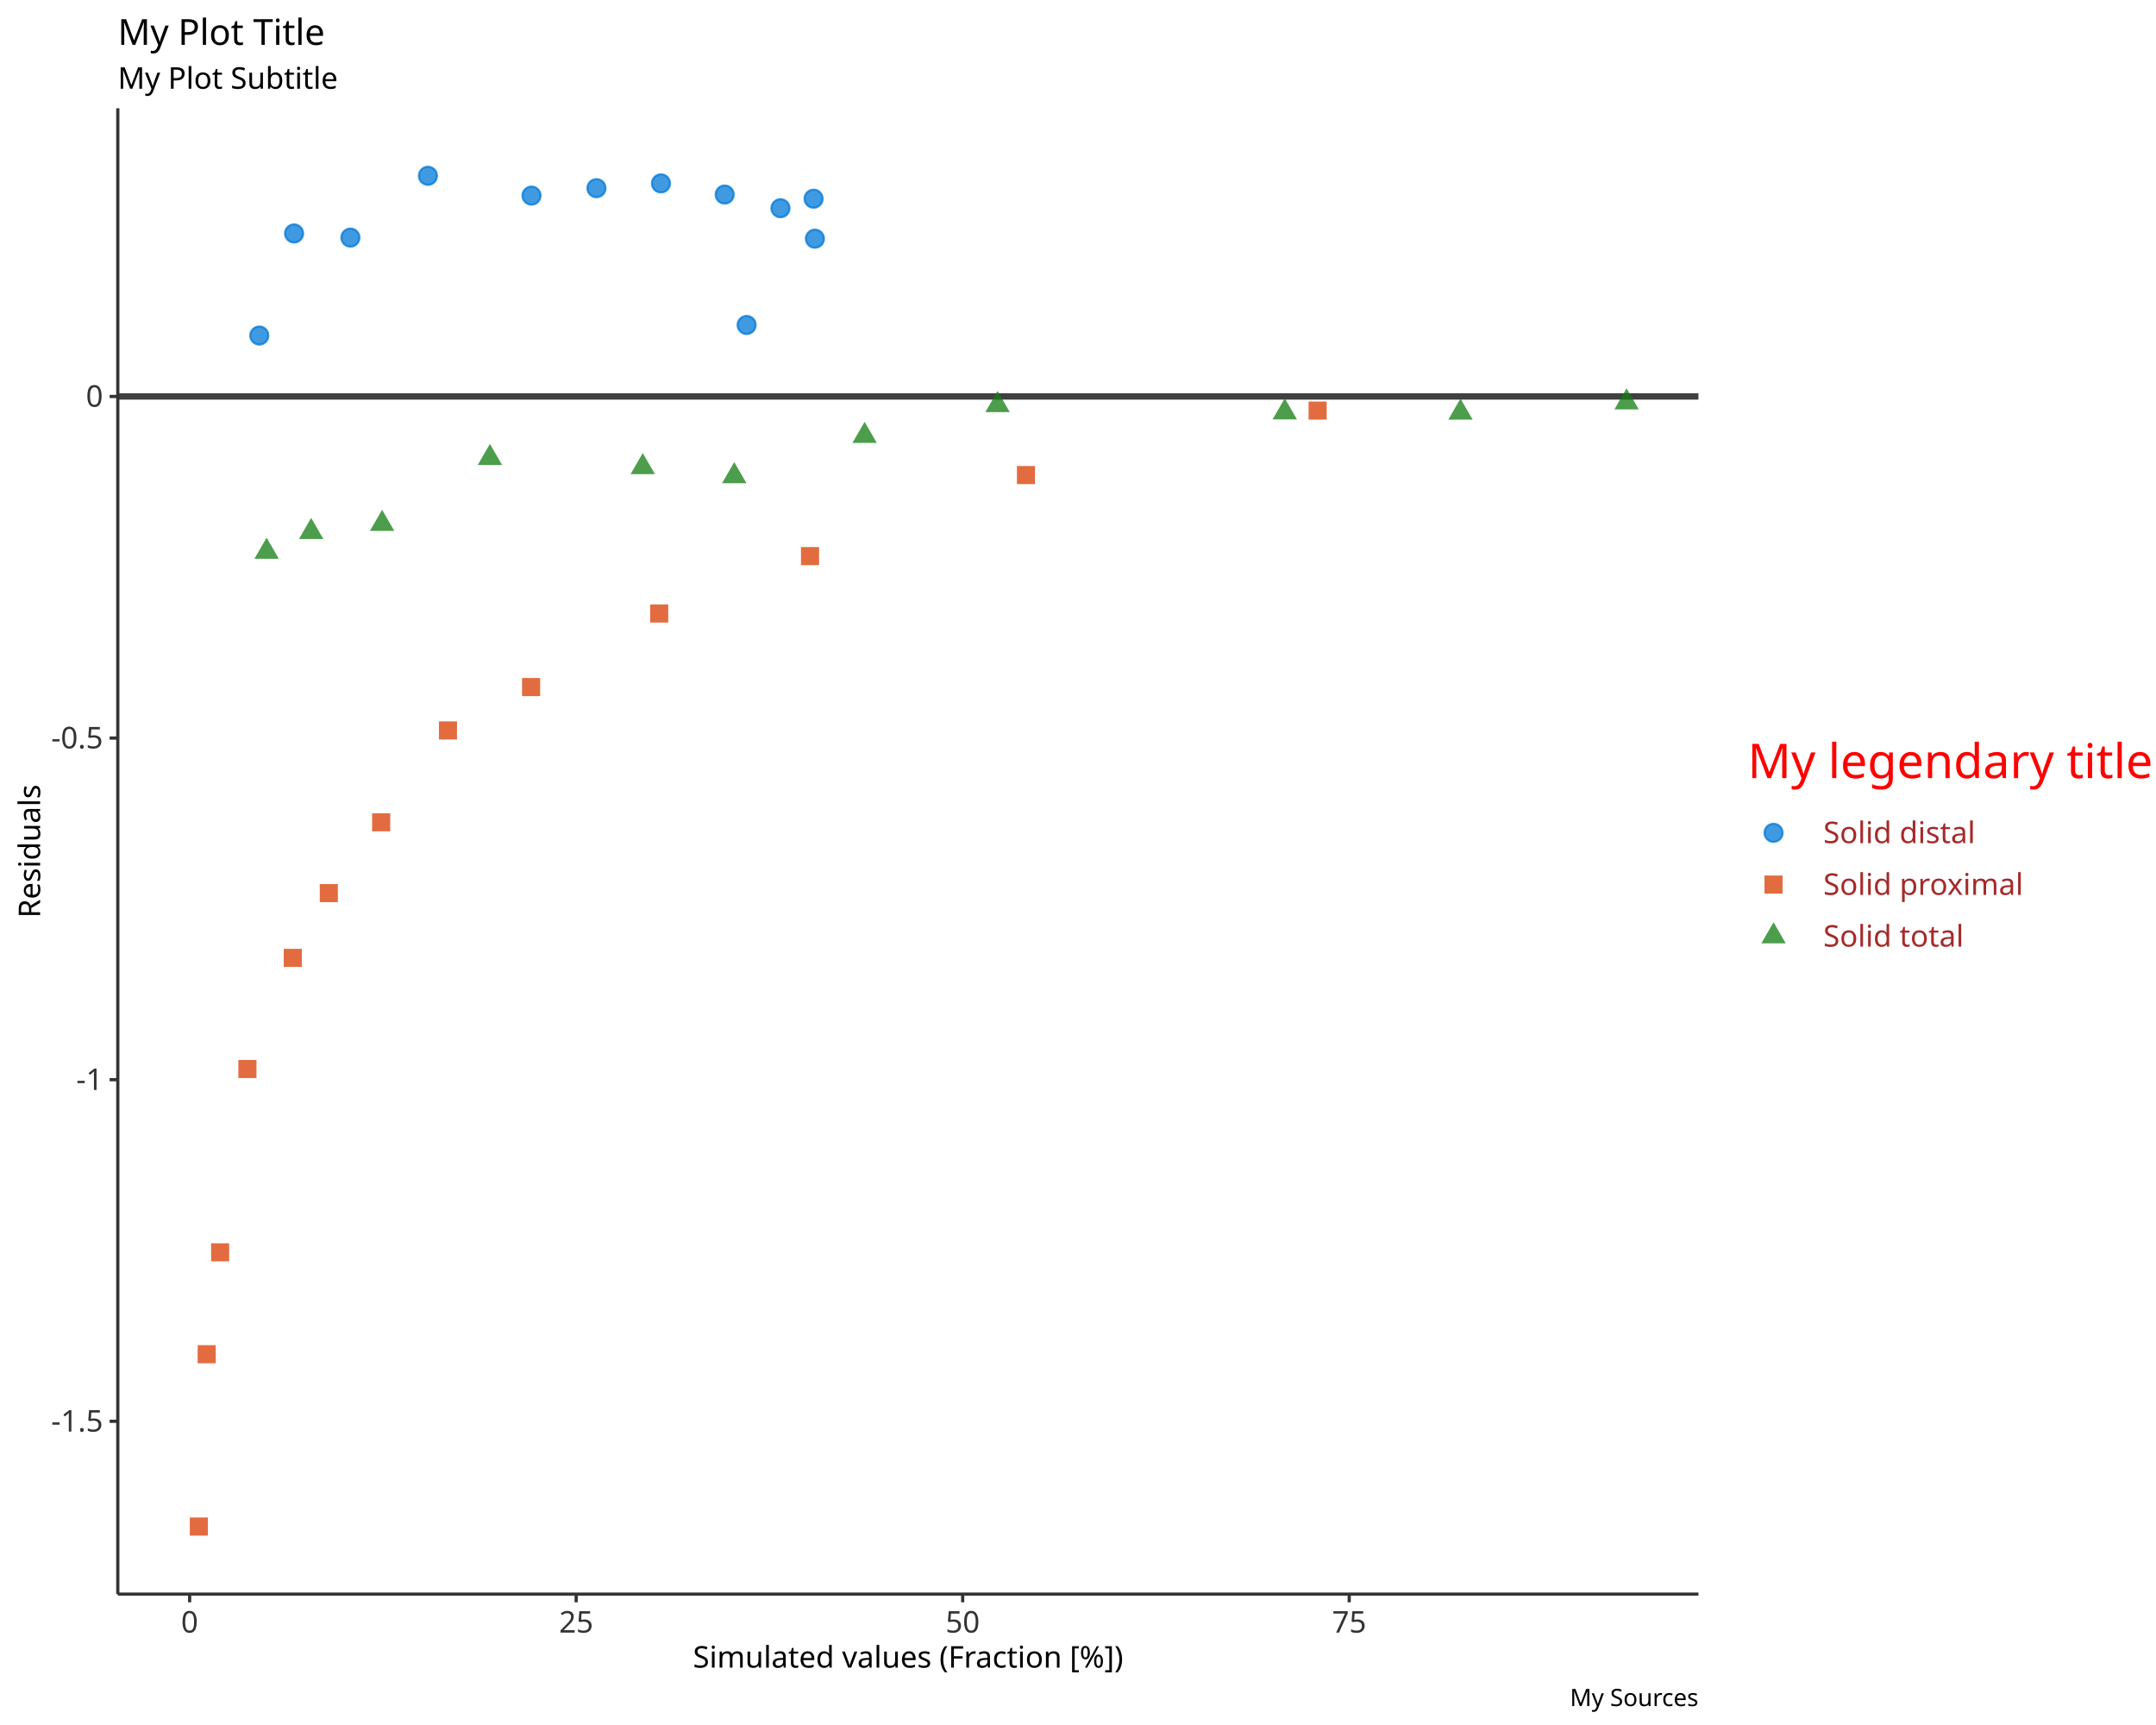
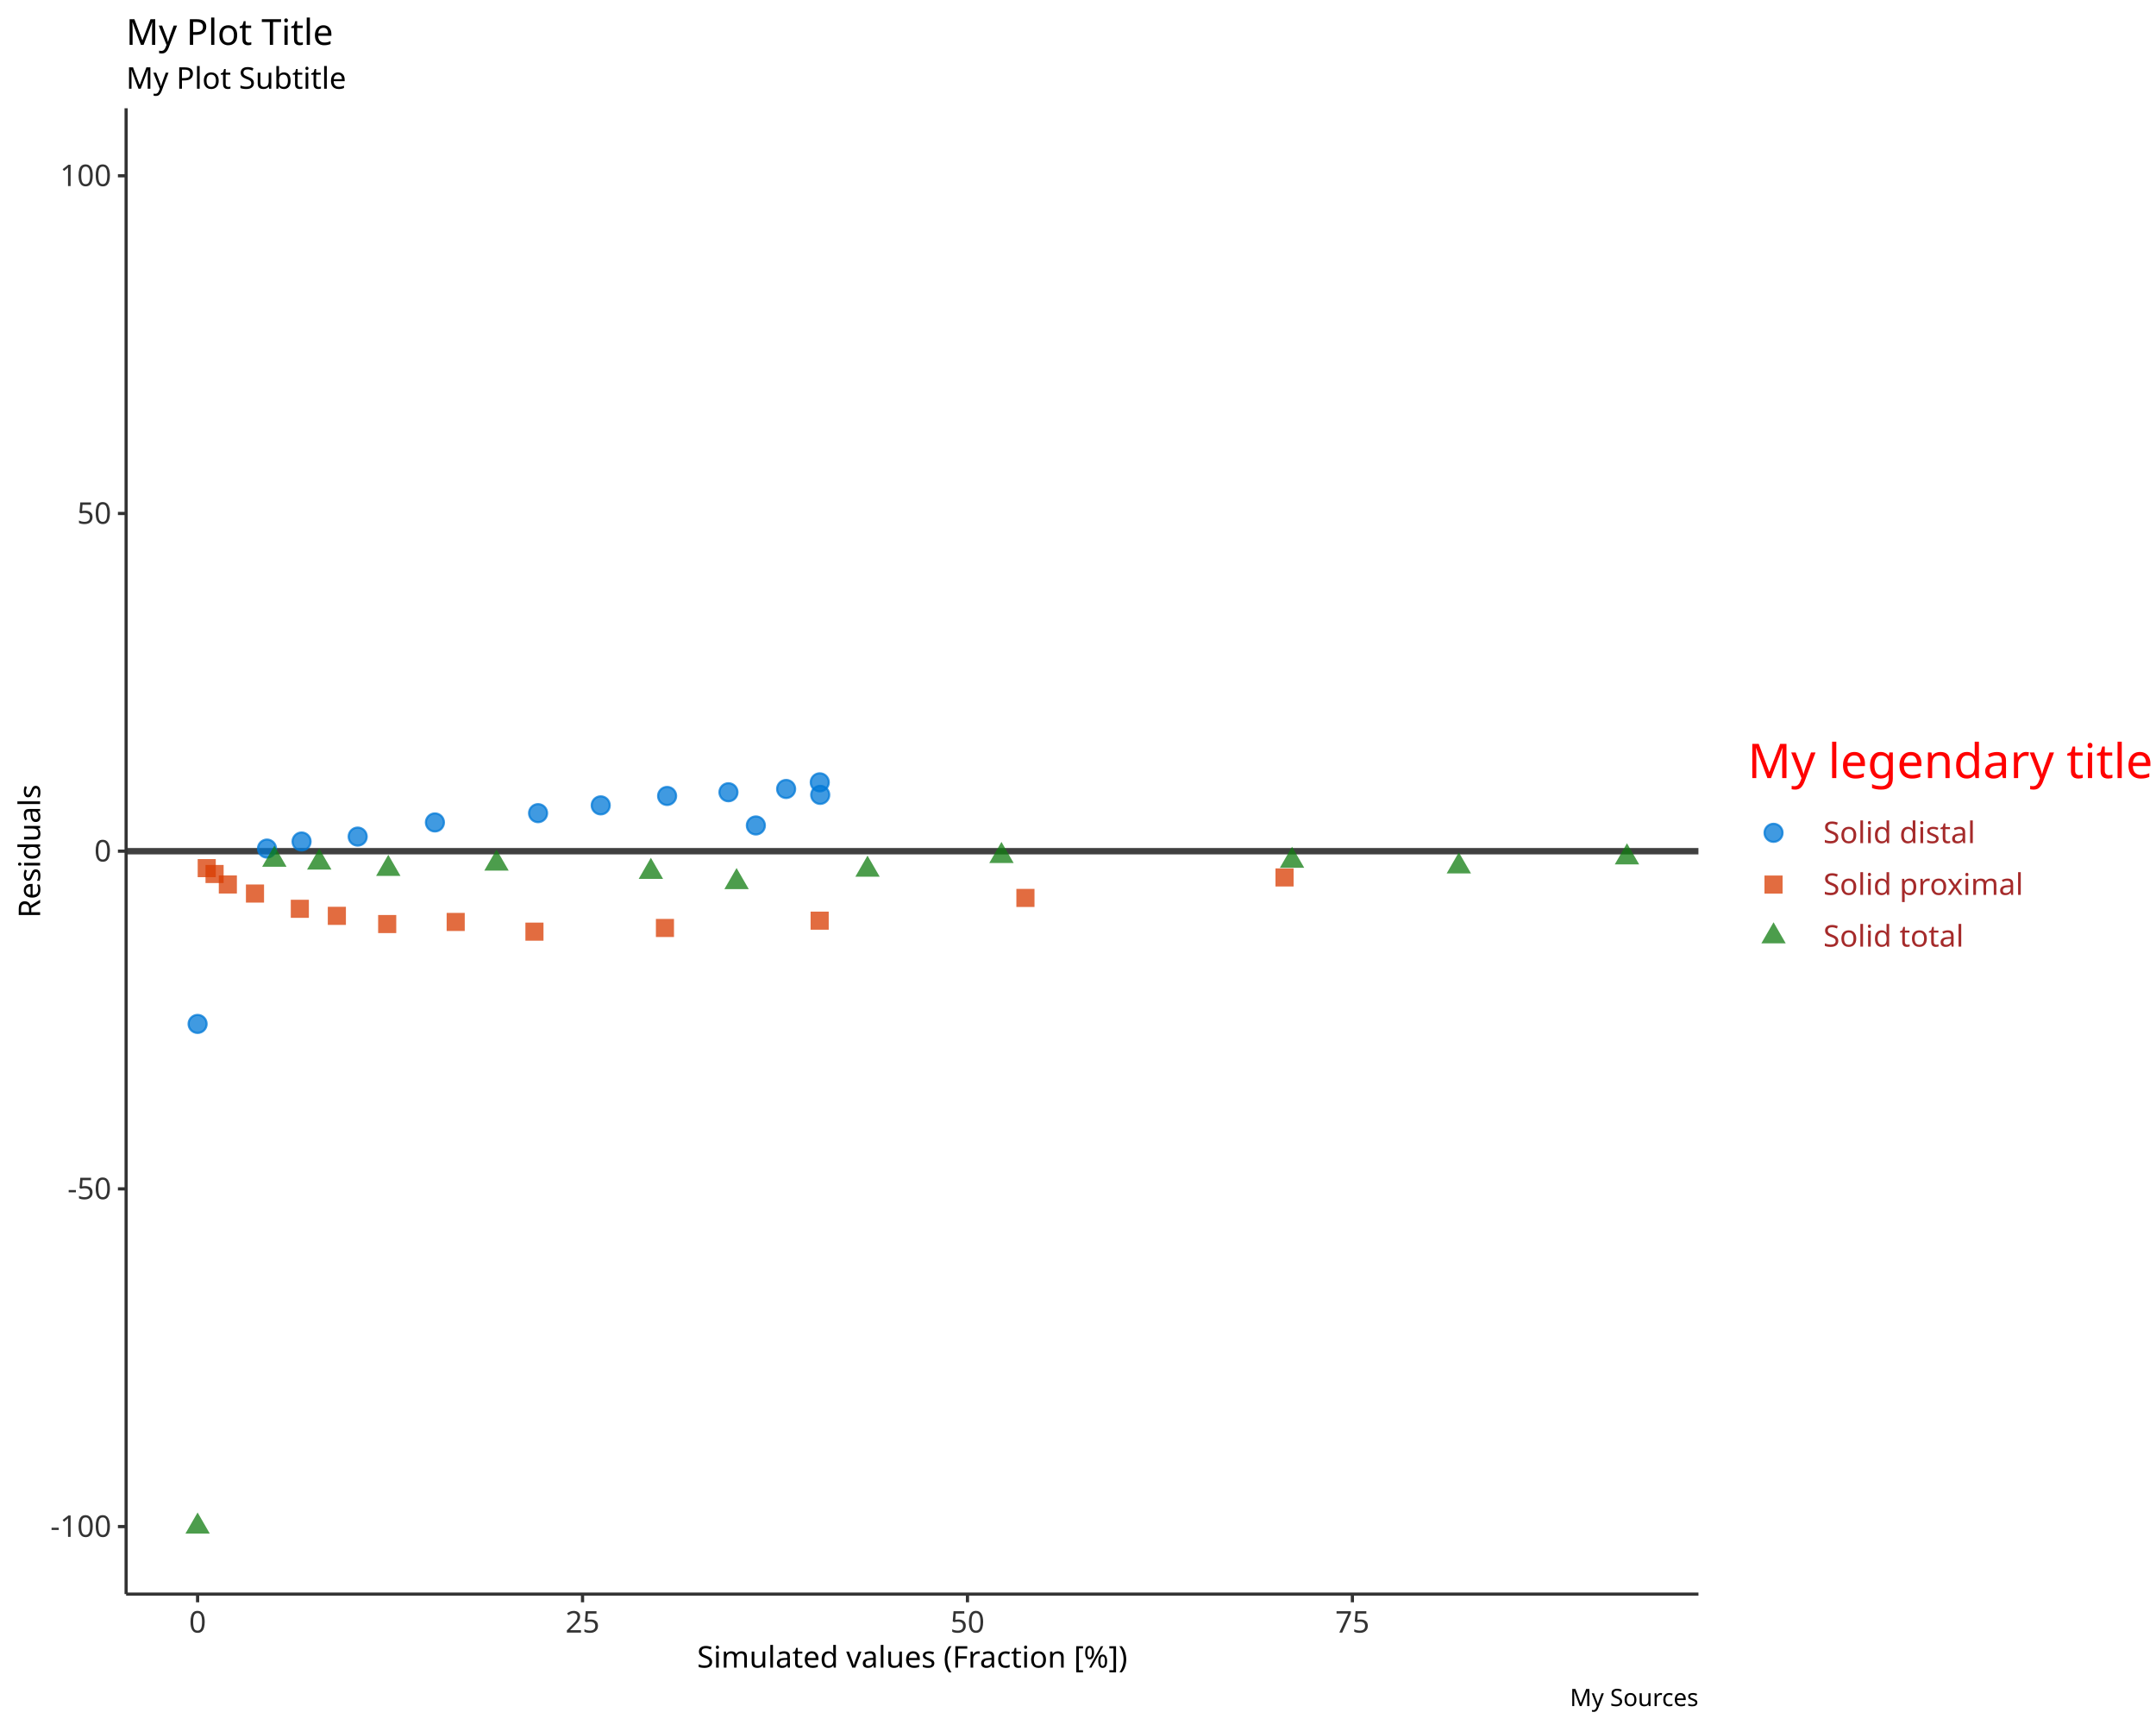
<svg xmlns="http://www.w3.org/2000/svg" class="svglite" data-engine-version="2.0" width="720.00pt" height="576.00pt" viewBox="0 0 720.00 576.00">
  <defs>
    <style type="text/css">
    .svglite line, .svglite polyline, .svglite polygon, .svglite path, .svglite rect, .svglite circle {
      fill: none;
      stroke: #000000;
      stroke-linecap: round;
      stroke-linejoin: round;
      stroke-miterlimit: 10.00;
    }
  </style>
  </defs>
  <rect width="100%" height="100%" style="stroke: none; fill: #FFFFFF;" />
  <defs>
    <clipPath id="cpMC4wMHw3MjAuMDB8MC4wMHw1NzYuMDA=">
      <rect x="0.00" y="0.00" width="720.00" height="576.00" />
    </clipPath>
  </defs>
  <g clip-path="url(#cpMC4wMHw3MjAuMDB8MC4wMHw1NzYuMDA=)">
    <rect x="0.00" y="0.00" width="720.00" height="576.00" style="stroke-width: 1.07; stroke: none; fill: #FFFFFF;" />
  </g>
  <defs>
-     <clipPath id="cpMzkuMzR8NTY3LjIwfDM2LjE1fDUzMi4yOQ==">
-       <rect x="39.34" y="36.15" width="527.86" height="496.14" />
+     <clipPath id="cpNDIuMTJ8NTY3LjIwfDM2LjE1fDUzMi4yOQ==">
+       <rect x="42.12" y="36.15" width="525.07" height="496.14" />
    </clipPath>
  </defs>
-   <g clip-path="url(#cpMzkuMzR8NTY3LjIwfDM2LjE1fDUzMi4yOQ==)">
-     <rect x="39.34" y="36.15" width="527.86" height="496.14" style="stroke-width: 1.07; stroke: none; fill: #FFFFFF;" />
+   <g clip-path="url(#cpNDIuMTJ8NTY3LjIwfDM2LjE1fDUzMi4yOQ==)">
+     <rect x="42.12" y="36.15" width="525.07" height="496.14" style="stroke-width: 1.07; stroke: none; fill: #FFFFFF;" />
  </g>
  <g clip-path="url(#cpMC4wMHw3MjAuMDB8MC4wMHw1NzYuMDA=)">
</g>
-   <g clip-path="url(#cpMzkuMzR8NTY3LjIwfDM2LjE1fDUzMi4yOQ==)">
+   <g clip-path="url(#cpNDIuMTJ8NTY3LjIwfDM2LjE1fDUzMi4yOQ==)">
</g>
  <g clip-path="url(#cpMC4wMHw3MjAuMDB8MC4wMHw1NzYuMDA=)">
</g>
-   <g clip-path="url(#cpMzkuMzR8NTY3LjIwfDM2LjE1fDUzMi4yOQ==)">
+   <g clip-path="url(#cpNDIuMTJ8NTY3LjIwfDM2LjE1fDUzMi4yOQ==)">
</g>
  <g clip-path="url(#cpMC4wMHw3MjAuMDB8MC4wMHw1NzYuMDA=)">
</g>
-   <g clip-path="url(#cpMzkuMzR8NTY3LjIwfDM2LjE1fDUzMi4yOQ==)">
+   <g clip-path="url(#cpNDIuMTJ8NTY3LjIwfDM2LjE1fDUzMi4yOQ==)">
</g>
  <g clip-path="url(#cpMC4wMHw3MjAuMDB8MC4wMHw1NzYuMDA=)">
</g>
-   <g clip-path="url(#cpMzkuMzR8NTY3LjIwfDM2LjE1fDUzMi4yOQ==)">
+   <g clip-path="url(#cpNDIuMTJ8NTY3LjIwfDM2LjE1fDUzMi4yOQ==)">
</g>
  <g clip-path="url(#cpMC4wMHw3MjAuMDB8MC4wMHw1NzYuMDA=)">
</g>
-   <g clip-path="url(#cpMzkuMzR8NTY3LjIwfDM2LjE1fDUzMi4yOQ==)">
+   <g clip-path="url(#cpNDIuMTJ8NTY3LjIwfDM2LjE1fDUzMi4yOQ==)">
</g>
  <g clip-path="url(#cpMC4wMHw3MjAuMDB8MC4wMHw1NzYuMDA=)">
</g>
-   <g clip-path="url(#cpMzkuMzR8NTY3LjIwfDM2LjE1fDUzMi4yOQ==)">
+   <g clip-path="url(#cpNDIuMTJ8NTY3LjIwfDM2LjE1fDUzMi4yOQ==)">
</g>
  <g clip-path="url(#cpMC4wMHw3MjAuMDB8MC4wMHw1NzYuMDA=)">
</g>
-   <g clip-path="url(#cpMzkuMzR8NTY3LjIwfDM2LjE1fDUzMi4yOQ==)">
+   <g clip-path="url(#cpNDIuMTJ8NTY3LjIwfDM2LjE1fDUzMi4yOQ==)">
</g>
  <g clip-path="url(#cpMC4wMHw3MjAuMDB8MC4wMHw1NzYuMDA=)">
</g>
-   <g clip-path="url(#cpMzkuMzR8NTY3LjIwfDM2LjE1fDUzMi4yOQ==)">
+   <g clip-path="url(#cpNDIuMTJ8NTY3LjIwfDM2LjE1fDUzMi4yOQ==)">
</g>
  <g clip-path="url(#cpMC4wMHw3MjAuMDB8MC4wMHw1NzYuMDA=)">
</g>
-   <g clip-path="url(#cpMzkuMzR8NTY3LjIwfDM2LjE1fDUzMi4yOQ==)">
+   <g clip-path="url(#cpNDIuMTJ8NTY3LjIwfDM2LjE1fDUzMi4yOQ==)">
</g>
  <g clip-path="url(#cpMC4wMHw3MjAuMDB8MC4wMHw1NzYuMDA=)">
</g>
-   <g clip-path="url(#cpMzkuMzR8NTY3LjIwfDM2LjE1fDUzMi4yOQ==)">
+   <g clip-path="url(#cpNDIuMTJ8NTY3LjIwfDM2LjE1fDUzMi4yOQ==)">
</g>
  <g clip-path="url(#cpMC4wMHw3MjAuMDB8MC4wMHw1NzYuMDA=)">
</g>
-   <g clip-path="url(#cpMzkuMzR8NTY3LjIwfDM2LjE1fDUzMi4yOQ==)">
+   <g clip-path="url(#cpNDIuMTJ8NTY3LjIwfDM2LjE1fDUzMi4yOQ==)">
</g>
  <g clip-path="url(#cpMC4wMHw3MjAuMDB8MC4wMHw1NzYuMDA=)">
</g>
-   <g clip-path="url(#cpMzkuMzR8NTY3LjIwfDM2LjE1fDUzMi4yOQ==)">
+   <g clip-path="url(#cpNDIuMTJ8NTY3LjIwfDM2LjE1fDUzMi4yOQ==)">
</g>
  <g clip-path="url(#cpMC4wMHw3MjAuMDB8MC4wMHw1NzYuMDA=)">
</g>
-   <g clip-path="url(#cpMzkuMzR8NTY3LjIwfDM2LjE1fDUzMi4yOQ==)">
+   <g clip-path="url(#cpNDIuMTJ8NTY3LjIwfDM2LjE1fDUzMi4yOQ==)">
</g>
  <g clip-path="url(#cpMC4wMHw3MjAuMDB8MC4wMHw1NzYuMDA=)">
</g>
-   <g clip-path="url(#cpMzkuMzR8NTY3LjIwfDM2LjE1fDUzMi4yOQ==)">
+   <g clip-path="url(#cpNDIuMTJ8NTY3LjIwfDM2LjE1fDUzMi4yOQ==)">
</g>
  <g clip-path="url(#cpMC4wMHw3MjAuMDB8MC4wMHw1NzYuMDA=)">
</g>
-   <g clip-path="url(#cpMzkuMzR8NTY3LjIwfDM2LjE1fDUzMi4yOQ==)">
+   <g clip-path="url(#cpNDIuMTJ8NTY3LjIwfDM2LjE1fDUzMi4yOQ==)">
</g>
  <g clip-path="url(#cpMC4wMHw3MjAuMDB8MC4wMHw1NzYuMDA=)">
</g>
-   <g clip-path="url(#cpMzkuMzR8NTY3LjIwfDM2LjE1fDUzMi4yOQ==)">
-     <line x1="39.34" y1="132.38" x2="567.20" y2="132.38" style="stroke-width: 2.13; stroke: #000000; stroke-opacity: 0.75; stroke-linecap: butt;" />
-     <circle cx="249.34" cy="108.51" r="3.02" style="stroke-width: 0.71; stroke: #0078D7; stroke-opacity: 0.75; fill: #0078D7; fill-opacity: 0.75;" />
-     <circle cx="272.14" cy="79.70" r="3.02" style="stroke-width: 0.71; stroke: #0078D7; stroke-opacity: 0.75; fill: #0078D7; fill-opacity: 0.75;" />
-     <circle cx="271.70" cy="66.35" r="3.02" style="stroke-width: 0.71; stroke: #0078D7; stroke-opacity: 0.75; fill: #0078D7; fill-opacity: 0.75;" />
-     <circle cx="260.64" cy="69.53" r="3.02" style="stroke-width: 0.71; stroke: #0078D7; stroke-opacity: 0.75; fill: #0078D7; fill-opacity: 0.75;" />
-     <circle cx="242.01" cy="64.96" r="3.02" style="stroke-width: 0.71; stroke: #0078D7; stroke-opacity: 0.75; fill: #0078D7; fill-opacity: 0.75;" />
-     <circle cx="220.73" cy="61.24" r="3.02" style="stroke-width: 0.71; stroke: #0078D7; stroke-opacity: 0.75; fill: #0078D7; fill-opacity: 0.75;" />
-     <circle cx="199.19" cy="62.83" r="3.02" style="stroke-width: 0.71; stroke: #0078D7; stroke-opacity: 0.75; fill: #0078D7; fill-opacity: 0.75;" />
-     <circle cx="177.50" cy="65.32" r="3.02" style="stroke-width: 0.71; stroke: #0078D7; stroke-opacity: 0.75; fill: #0078D7; fill-opacity: 0.75;" />
-     <circle cx="142.91" cy="58.70" r="3.02" style="stroke-width: 0.71; stroke: #0078D7; stroke-opacity: 0.75; fill: #0078D7; fill-opacity: 0.75;" />
-     <circle cx="117.02" cy="79.34" r="3.02" style="stroke-width: 0.71; stroke: #0078D7; stroke-opacity: 0.75; fill: #0078D7; fill-opacity: 0.75;" />
-     <circle cx="98.21" cy="77.96" r="3.02" style="stroke-width: 0.71; stroke: #0078D7; stroke-opacity: 0.75; fill: #0078D7; fill-opacity: 0.75;" />
-     <circle cx="86.59" cy="112.04" r="3.02" style="stroke-width: 0.71; stroke: #0078D7; stroke-opacity: 0.75; fill: #0078D7; fill-opacity: 0.75;" />
-     <polygon points="437.00,140.12 443.05,140.12 443.05,134.08 437.00,134.08 " style="stroke-width: 0.71; stroke: none; fill: #D83B01; fill-opacity: 0.75;" />
-     <polygon points="339.60,161.65 345.64,161.65 345.64,155.61 339.60,155.61 " style="stroke-width: 0.71; stroke: none; fill: #D83B01; fill-opacity: 0.75;" />
-     <polygon points="267.49,188.71 273.53,188.71 273.53,182.67 267.49,182.67 " style="stroke-width: 0.71; stroke: none; fill: #D83B01; fill-opacity: 0.75;" />
-     <polygon points="217.11,207.87 223.16,207.87 223.16,201.83 217.11,201.83 " style="stroke-width: 0.71; stroke: none; fill: #D83B01; fill-opacity: 0.75;" />
-     <polygon points="174.34,232.45 180.38,232.45 180.38,226.40 174.34,226.40 " style="stroke-width: 0.71; stroke: none; fill: #D83B01; fill-opacity: 0.75;" />
-     <polygon points="146.58,246.93 152.62,246.93 152.62,240.88 146.58,240.88 " style="stroke-width: 0.71; stroke: none; fill: #D83B01; fill-opacity: 0.75;" />
-     <polygon points="124.27,277.59 130.32,277.59 130.32,271.55 124.27,271.55 " style="stroke-width: 0.71; stroke: none; fill: #D83B01; fill-opacity: 0.75;" />
-     <polygon points="106.79,301.24 112.83,301.24 112.83,295.20 106.79,295.20 " style="stroke-width: 0.71; stroke: none; fill: #D83B01; fill-opacity: 0.75;" />
-     <polygon points="94.75,322.87 100.80,322.87 100.80,316.83 94.75,316.83 " style="stroke-width: 0.71; stroke: none; fill: #D83B01; fill-opacity: 0.75;" />
-     <polygon points="79.60,359.98 85.65,359.98 85.65,353.94 79.60,353.94 " style="stroke-width: 0.71; stroke: none; fill: #D83B01; fill-opacity: 0.75;" />
-     <polygon points="70.49,421.19 76.53,421.19 76.53,415.15 70.49,415.15 " style="stroke-width: 0.71; stroke: none; fill: #D83B01; fill-opacity: 0.75;" />
-     <polygon points="66.01,455.21 72.05,455.21 72.05,449.17 66.01,449.17 " style="stroke-width: 0.71; stroke: none; fill: #D83B01; fill-opacity: 0.75;" />
-     <polygon points="63.38,512.76 69.42,512.76 69.42,506.71 63.38,506.71 " style="stroke-width: 0.71; stroke: none; fill: #D83B01; fill-opacity: 0.75;" />
-     <polygon points="543.20,129.66 547.27,136.71 539.13,136.71 " style="stroke-width: 0.71; stroke: none; fill: #107C10; fill-opacity: 0.75;" />
-     <polygon points="487.73,133.08 491.80,140.13 483.66,140.13 " style="stroke-width: 0.71; stroke: none; fill: #107C10; fill-opacity: 0.75;" />
-     <polygon points="429.05,132.99 433.12,140.04 424.98,140.04 " style="stroke-width: 0.71; stroke: none; fill: #107C10; fill-opacity: 0.75;" />
-     <polygon points="333.14,130.55 337.21,137.60 329.07,137.60 " style="stroke-width: 0.71; stroke: none; fill: #107C10; fill-opacity: 0.75;" />
-     <polygon points="288.74,140.85 292.81,147.90 284.67,147.90 " style="stroke-width: 0.71; stroke: none; fill: #107C10; fill-opacity: 0.75;" />
-     <polygon points="245.20,154.30 249.27,161.35 241.13,161.35 " style="stroke-width: 0.71; stroke: none; fill: #107C10; fill-opacity: 0.75;" />
-     <polygon points="214.65,151.28 218.72,158.33 210.58,158.33 " style="stroke-width: 0.71; stroke: none; fill: #107C10; fill-opacity: 0.75;" />
-     <polygon points="163.61,148.22 167.68,155.27 159.54,155.27 " style="stroke-width: 0.71; stroke: none; fill: #107C10; fill-opacity: 0.75;" />
-     <polygon points="127.61,170.22 131.67,177.27 123.54,177.27 " style="stroke-width: 0.71; stroke: none; fill: #107C10; fill-opacity: 0.75;" />
-     <polygon points="103.91,172.93 107.98,179.98 99.84,179.98 " style="stroke-width: 0.71; stroke: none; fill: #107C10; fill-opacity: 0.75;" />
-     <polygon points="89.04,179.53 93.11,186.58 84.97,186.58 " style="stroke-width: 0.71; stroke: none; fill: #107C10; fill-opacity: 0.75;" />
+   <g clip-path="url(#cpNDIuMTJ8NTY3LjIwfDM2LjE1fDUzMi4yOQ==)">
+     <line x1="42.12" y1="284.22" x2="567.20" y2="284.22" style="stroke-width: 2.13; stroke: #000000; stroke-opacity: 0.75; stroke-linecap: butt;" />
+     <circle cx="65.99" cy="341.90" r="3.02" style="stroke-width: 0.71; stroke: #0078D7; stroke-opacity: 0.75; fill: #0078D7; fill-opacity: 0.75;" />
+     <circle cx="252.42" cy="275.63" r="3.02" style="stroke-width: 0.71; stroke: #0078D7; stroke-opacity: 0.75; fill: #0078D7; fill-opacity: 0.75;" />
+     <circle cx="273.91" cy="265.42" r="3.02" style="stroke-width: 0.71; stroke: #0078D7; stroke-opacity: 0.75; fill: #0078D7; fill-opacity: 0.75;" />
+     <circle cx="273.76" cy="261.23" r="3.02" style="stroke-width: 0.71; stroke: #0078D7; stroke-opacity: 0.75; fill: #0078D7; fill-opacity: 0.75;" />
+     <circle cx="262.53" cy="263.45" r="3.02" style="stroke-width: 0.71; stroke: #0078D7; stroke-opacity: 0.75; fill: #0078D7; fill-opacity: 0.75;" />
+     <circle cx="243.27" cy="264.54" r="3.02" style="stroke-width: 0.71; stroke: #0078D7; stroke-opacity: 0.75; fill: #0078D7; fill-opacity: 0.75;" />
+     <circle cx="222.78" cy="265.78" r="3.02" style="stroke-width: 0.71; stroke: #0078D7; stroke-opacity: 0.75; fill: #0078D7; fill-opacity: 0.75;" />
+     <circle cx="200.61" cy="268.92" r="3.02" style="stroke-width: 0.71; stroke: #0078D7; stroke-opacity: 0.75; fill: #0078D7; fill-opacity: 0.75;" />
+     <circle cx="179.69" cy="271.52" r="3.02" style="stroke-width: 0.71; stroke: #0078D7; stroke-opacity: 0.75; fill: #0078D7; fill-opacity: 0.75;" />
+     <circle cx="145.24" cy="274.62" r="3.02" style="stroke-width: 0.71; stroke: #0078D7; stroke-opacity: 0.75; fill: #0078D7; fill-opacity: 0.75;" />
+     <circle cx="119.45" cy="279.35" r="3.02" style="stroke-width: 0.71; stroke: #0078D7; stroke-opacity: 0.75; fill: #0078D7; fill-opacity: 0.75;" />
+     <circle cx="100.71" cy="280.99" r="3.02" style="stroke-width: 0.71; stroke: #0078D7; stroke-opacity: 0.75; fill: #0078D7; fill-opacity: 0.75;" />
+     <circle cx="89.16" cy="283.35" r="3.02" style="stroke-width: 0.71; stroke: #0078D7; stroke-opacity: 0.75; fill: #0078D7; fill-opacity: 0.75;" />
+     <polygon points="425.95,296.01 432.00,296.01 432.00,289.97 425.95,289.97 " style="stroke-width: 0.71; stroke: none; fill: #D83B01; fill-opacity: 0.75;" />
+     <polygon points="339.42,302.85 345.47,302.85 345.47,296.81 339.42,296.81 " style="stroke-width: 0.71; stroke: none; fill: #D83B01; fill-opacity: 0.75;" />
+     <polygon points="270.70,310.44 276.75,310.44 276.75,304.40 270.70,304.40 " style="stroke-width: 0.71; stroke: none; fill: #D83B01; fill-opacity: 0.75;" />
+     <polygon points="219.04,312.88 225.08,312.88 225.08,306.84 219.04,306.84 " style="stroke-width: 0.71; stroke: none; fill: #D83B01; fill-opacity: 0.75;" />
+     <polygon points="175.46,314.11 181.50,314.11 181.50,308.07 175.46,308.07 " style="stroke-width: 0.71; stroke: none; fill: #D83B01; fill-opacity: 0.75;" />
+     <polygon points="149.16,310.87 155.20,310.87 155.20,304.83 149.16,304.83 " style="stroke-width: 0.71; stroke: none; fill: #D83B01; fill-opacity: 0.75;" />
+     <polygon points="126.28,311.57 132.33,311.57 132.33,305.53 126.28,305.53 " style="stroke-width: 0.71; stroke: none; fill: #D83B01; fill-opacity: 0.75;" />
+     <polygon points="109.47,308.84 115.52,308.84 115.52,302.79 109.47,302.79 " style="stroke-width: 0.71; stroke: none; fill: #D83B01; fill-opacity: 0.75;" />
+     <polygon points="97.11,306.48 103.15,306.48 103.15,300.44 97.11,300.44 " style="stroke-width: 0.71; stroke: none; fill: #D83B01; fill-opacity: 0.75;" />
+     <polygon points="82.13,301.39 88.18,301.39 88.18,295.34 82.13,295.34 " style="stroke-width: 0.71; stroke: none; fill: #D83B01; fill-opacity: 0.75;" />
+     <polygon points="73.07,298.36 79.11,298.36 79.11,292.32 73.07,292.32 " style="stroke-width: 0.71; stroke: none; fill: #D83B01; fill-opacity: 0.75;" />
+     <polygon points="68.63,294.86 74.68,294.86 74.68,288.82 68.63,288.82 " style="stroke-width: 0.71; stroke: none; fill: #D83B01; fill-opacity: 0.75;" />
+     <polygon points="66.02,292.90 72.06,292.90 72.06,286.86 66.02,286.86 " style="stroke-width: 0.71; stroke: none; fill: #D83B01; fill-opacity: 0.75;" />
+     <polygon points="65.99,505.04 70.06,512.09 61.92,512.09 " style="stroke-width: 0.71; stroke: none; fill: #107C10; fill-opacity: 0.75;" />
+     <polygon points="543.33,281.58 547.40,288.63 539.26,288.63 " style="stroke-width: 0.71; stroke: none; fill: #107C10; fill-opacity: 0.75;" />
+     <polygon points="487.18,284.60 491.25,291.65 483.11,291.65 " style="stroke-width: 0.71; stroke: none; fill: #107C10; fill-opacity: 0.75;" />
+     <polygon points="431.48,282.72 435.55,289.77 427.41,289.77 " style="stroke-width: 0.71; stroke: none; fill: #107C10; fill-opacity: 0.75;" />
+     <polygon points="334.44,281.12 338.51,288.17 330.37,288.17 " style="stroke-width: 0.71; stroke: none; fill: #107C10; fill-opacity: 0.75;" />
+     <polygon points="289.71,285.70 293.78,292.75 285.64,292.75 " style="stroke-width: 0.71; stroke: none; fill: #107C10; fill-opacity: 0.75;" />
+     <polygon points="245.98,289.84 250.05,296.89 241.91,296.89 " style="stroke-width: 0.71; stroke: none; fill: #107C10; fill-opacity: 0.75;" />
+     <polygon points="217.36,286.42 221.43,293.47 213.29,293.47 " style="stroke-width: 0.71; stroke: none; fill: #107C10; fill-opacity: 0.75;" />
+     <polygon points="165.81,283.66 169.88,290.71 161.74,290.71 " style="stroke-width: 0.71; stroke: none; fill: #107C10; fill-opacity: 0.75;" />
+     <polygon points="129.67,285.42 133.74,292.47 125.60,292.47 " style="stroke-width: 0.71; stroke: none; fill: #107C10; fill-opacity: 0.75;" />
+     <polygon points="106.61,283.31 110.68,290.36 102.54,290.36 " style="stroke-width: 0.71; stroke: none; fill: #107C10; fill-opacity: 0.75;" />
+     <polygon points="91.62,282.37 95.69,289.42 87.55,289.42 " style="stroke-width: 0.71; stroke: none; fill: #107C10; fill-opacity: 0.75;" />
  </g>
  <g clip-path="url(#cpMC4wMHw3MjAuMDB8MC4wMHw1NzYuMDA=)">
-     <polyline points="39.34,532.29 39.34,36.15 " style="stroke-width: 1.07; stroke: #333333; stroke-linecap: butt;" />
-     <text x="34.41" y="478.02" text-anchor="end" style="font-size: 10.00px; fill: #333333; font-family: sans;" textLength="17.23px" lengthAdjust="spacingAndGlyphs">-1.5</text>
-     <text x="34.41" y="363.96" text-anchor="end" style="font-size: 10.00px; fill: #333333; font-family: sans;" textLength="8.89px" lengthAdjust="spacingAndGlyphs">-1</text>
-     <text x="34.41" y="249.89" text-anchor="end" style="font-size: 10.00px; fill: #333333; font-family: sans;" textLength="17.23px" lengthAdjust="spacingAndGlyphs">-0.5</text>
-     <text x="34.41" y="135.82" text-anchor="end" style="font-size: 10.00px; fill: #333333; font-family: sans;" textLength="5.56px" lengthAdjust="spacingAndGlyphs">0</text>
-     <polyline points="36.60,474.58 39.34,474.58 " style="stroke-width: 1.07; stroke: #333333; stroke-linecap: butt;" />
-     <polyline points="36.60,360.52 39.34,360.52 " style="stroke-width: 1.07; stroke: #333333; stroke-linecap: butt;" />
-     <polyline points="36.60,246.45 39.34,246.45 " style="stroke-width: 1.07; stroke: #333333; stroke-linecap: butt;" />
-     <polyline points="36.60,132.38 39.34,132.38 " style="stroke-width: 1.07; stroke: #333333; stroke-linecap: butt;" />
-     <polyline points="39.34,532.29 567.20,532.29 " style="stroke-width: 1.07; stroke: #333333; stroke-linecap: butt;" />
-     <polyline points="63.33,535.03 63.33,532.29 " style="stroke-width: 1.07; stroke: #333333; stroke-linecap: butt;" />
-     <polyline points="192.41,535.03 192.41,532.29 " style="stroke-width: 1.07; stroke: #333333; stroke-linecap: butt;" />
-     <polyline points="321.49,535.03 321.49,532.29 " style="stroke-width: 1.07; stroke: #333333; stroke-linecap: butt;" />
-     <polyline points="450.57,535.03 450.57,532.29 " style="stroke-width: 1.07; stroke: #333333; stroke-linecap: butt;" />
-     <text x="63.33" y="545.14" text-anchor="middle" style="font-size: 10.00px; fill: #333333; font-family: sans;" textLength="5.56px" lengthAdjust="spacingAndGlyphs">0</text>
-     <text x="192.41" y="545.14" text-anchor="middle" style="font-size: 10.00px; fill: #333333; font-family: sans;" textLength="11.12px" lengthAdjust="spacingAndGlyphs">25</text>
-     <text x="321.49" y="545.14" text-anchor="middle" style="font-size: 10.00px; fill: #333333; font-family: sans;" textLength="11.12px" lengthAdjust="spacingAndGlyphs">50</text>
-     <text x="450.57" y="545.14" text-anchor="middle" style="font-size: 10.00px; fill: #333333; font-family: sans;" textLength="11.12px" lengthAdjust="spacingAndGlyphs">75</text>
-     <text x="303.27" y="556.84" text-anchor="middle" style="font-size: 10.00px; font-family: sans;" textLength="138.95px" lengthAdjust="spacingAndGlyphs">Simulated values (Fraction [%])</text>
+     <polyline points="42.12,532.29 42.12,36.15 " style="stroke-width: 1.07; stroke: #333333; stroke-linecap: butt;" />
+     <text x="37.19" y="513.18" text-anchor="end" style="font-size: 10.00px; fill: #333333; font-family: sans;" textLength="20.02px" lengthAdjust="spacingAndGlyphs">-100</text>
+     <text x="37.19" y="400.42" text-anchor="end" style="font-size: 10.00px; fill: #333333; font-family: sans;" textLength="14.45px" lengthAdjust="spacingAndGlyphs">-50</text>
+     <text x="37.19" y="287.66" text-anchor="end" style="font-size: 10.00px; fill: #333333; font-family: sans;" textLength="5.56px" lengthAdjust="spacingAndGlyphs">0</text>
+     <text x="37.19" y="174.90" text-anchor="end" style="font-size: 10.00px; fill: #333333; font-family: sans;" textLength="11.12px" lengthAdjust="spacingAndGlyphs">50</text>
+     <text x="37.19" y="62.14" text-anchor="end" style="font-size: 10.00px; fill: #333333; font-family: sans;" textLength="16.69px" lengthAdjust="spacingAndGlyphs">100</text>
+     <polyline points="39.38,509.74 42.12,509.74 " style="stroke-width: 1.07; stroke: #333333; stroke-linecap: butt;" />
+     <polyline points="39.38,396.98 42.12,396.98 " style="stroke-width: 1.07; stroke: #333333; stroke-linecap: butt;" />
+     <polyline points="39.38,284.22 42.12,284.22 " style="stroke-width: 1.07; stroke: #333333; stroke-linecap: butt;" />
+     <polyline points="39.38,171.46 42.12,171.46 " style="stroke-width: 1.07; stroke: #333333; stroke-linecap: butt;" />
+     <polyline points="39.38,58.70 42.12,58.70 " style="stroke-width: 1.07; stroke: #333333; stroke-linecap: butt;" />
+     <polyline points="42.12,532.29 567.20,532.29 " style="stroke-width: 1.07; stroke: #333333; stroke-linecap: butt;" />
+     <polyline points="65.99,535.03 65.99,532.29 " style="stroke-width: 1.07; stroke: #333333; stroke-linecap: butt;" />
+     <polyline points="194.54,535.03 194.54,532.29 " style="stroke-width: 1.07; stroke: #333333; stroke-linecap: butt;" />
+     <polyline points="323.09,535.03 323.09,532.29 " style="stroke-width: 1.07; stroke: #333333; stroke-linecap: butt;" />
+     <polyline points="451.63,535.03 451.63,532.29 " style="stroke-width: 1.07; stroke: #333333; stroke-linecap: butt;" />
+     <text x="65.99" y="545.14" text-anchor="middle" style="font-size: 10.00px; fill: #333333; font-family: sans;" textLength="5.56px" lengthAdjust="spacingAndGlyphs">0</text>
+     <text x="194.54" y="545.14" text-anchor="middle" style="font-size: 10.00px; fill: #333333; font-family: sans;" textLength="11.12px" lengthAdjust="spacingAndGlyphs">25</text>
+     <text x="323.09" y="545.14" text-anchor="middle" style="font-size: 10.00px; fill: #333333; font-family: sans;" textLength="11.12px" lengthAdjust="spacingAndGlyphs">50</text>
+     <text x="451.63" y="545.14" text-anchor="middle" style="font-size: 10.00px; fill: #333333; font-family: sans;" textLength="11.12px" lengthAdjust="spacingAndGlyphs">75</text>
+     <text x="304.66" y="556.84" text-anchor="middle" style="font-size: 10.00px; font-family: sans;" textLength="138.95px" lengthAdjust="spacingAndGlyphs">Simulated values (Fraction [%])</text>
    <text transform="translate(13.40,284.22) rotate(-90)" text-anchor="middle" style="font-size: 10.00px; font-family: sans;" textLength="43.92px" lengthAdjust="spacingAndGlyphs">Residuals</text>
    <rect x="578.16" y="241.67" width="136.36" height="85.10" style="stroke-width: 1.07; stroke: none; fill: #FFFFFF;" />
    <text x="583.64" y="259.82" style="font-size: 16.00px; fill: #FF0000; font-family: sans;" textLength="125.40px" lengthAdjust="spacingAndGlyphs">My legendary title</text>
    <rect x="583.64" y="269.45" width="17.28" height="17.28" style="stroke-width: 1.07; stroke: none; fill: #FFFFFF;" />
    <circle cx="592.28" cy="278.09" r="3.02" style="stroke-width: 0.71; stroke: #0078D7; stroke-opacity: 0.75; fill: #0078D7; fill-opacity: 0.75;" />
    <rect x="583.64" y="286.73" width="17.28" height="17.28" style="stroke-width: 1.07; stroke: none; fill: #FFFFFF;" />
    <polygon points="589.25,298.39 595.30,298.39 595.30,292.35 589.25,292.35 " style="stroke-width: 0.71; stroke: none; fill: #D83B01; fill-opacity: 0.75;" />
    <rect x="583.64" y="304.01" width="17.28" height="17.28" style="stroke-width: 1.07; stroke: none; fill: #FFFFFF;" />
    <polygon points="592.28,307.95 596.35,315.00 588.21,315.00 " style="stroke-width: 0.71; stroke: none; fill: #107C10; fill-opacity: 0.75;" />
    <text x="608.89" y="281.53" style="font-size: 10.00px; fill: #A52A2A; font-family: sans;" textLength="48.36px" lengthAdjust="spacingAndGlyphs">Solid distal</text>
    <text x="608.89" y="298.81" style="font-size: 10.00px; fill: #A52A2A; font-family: sans;" textLength="62.81px" lengthAdjust="spacingAndGlyphs">Solid proximal</text>
    <text x="608.89" y="316.09" style="font-size: 10.00px; fill: #A52A2A; font-family: sans;" textLength="43.91px" lengthAdjust="spacingAndGlyphs">Solid total</text>
-     <text x="39.34" y="29.63" style="font-size: 10.00px; font-family: sans;" textLength="69.48px" lengthAdjust="spacingAndGlyphs">My Plot Subtitle</text>
-     <text x="39.34" y="14.98" style="font-size: 12.00px; font-family: sans;" textLength="66.02px" lengthAdjust="spacingAndGlyphs">My Plot Title</text>
+     <text x="42.12" y="29.63" style="font-size: 10.00px; font-family: sans;" textLength="69.48px" lengthAdjust="spacingAndGlyphs">My Plot Subtitle</text>
+     <text x="42.12" y="14.98" style="font-size: 12.00px; font-family: sans;" textLength="66.02px" lengthAdjust="spacingAndGlyphs">My Plot Title</text>
    <text x="567.20" y="569.69" text-anchor="end" style="font-size: 8.00px; font-family: sans;" textLength="42.25px" lengthAdjust="spacingAndGlyphs">My Sources</text>
  </g>
</svg>
